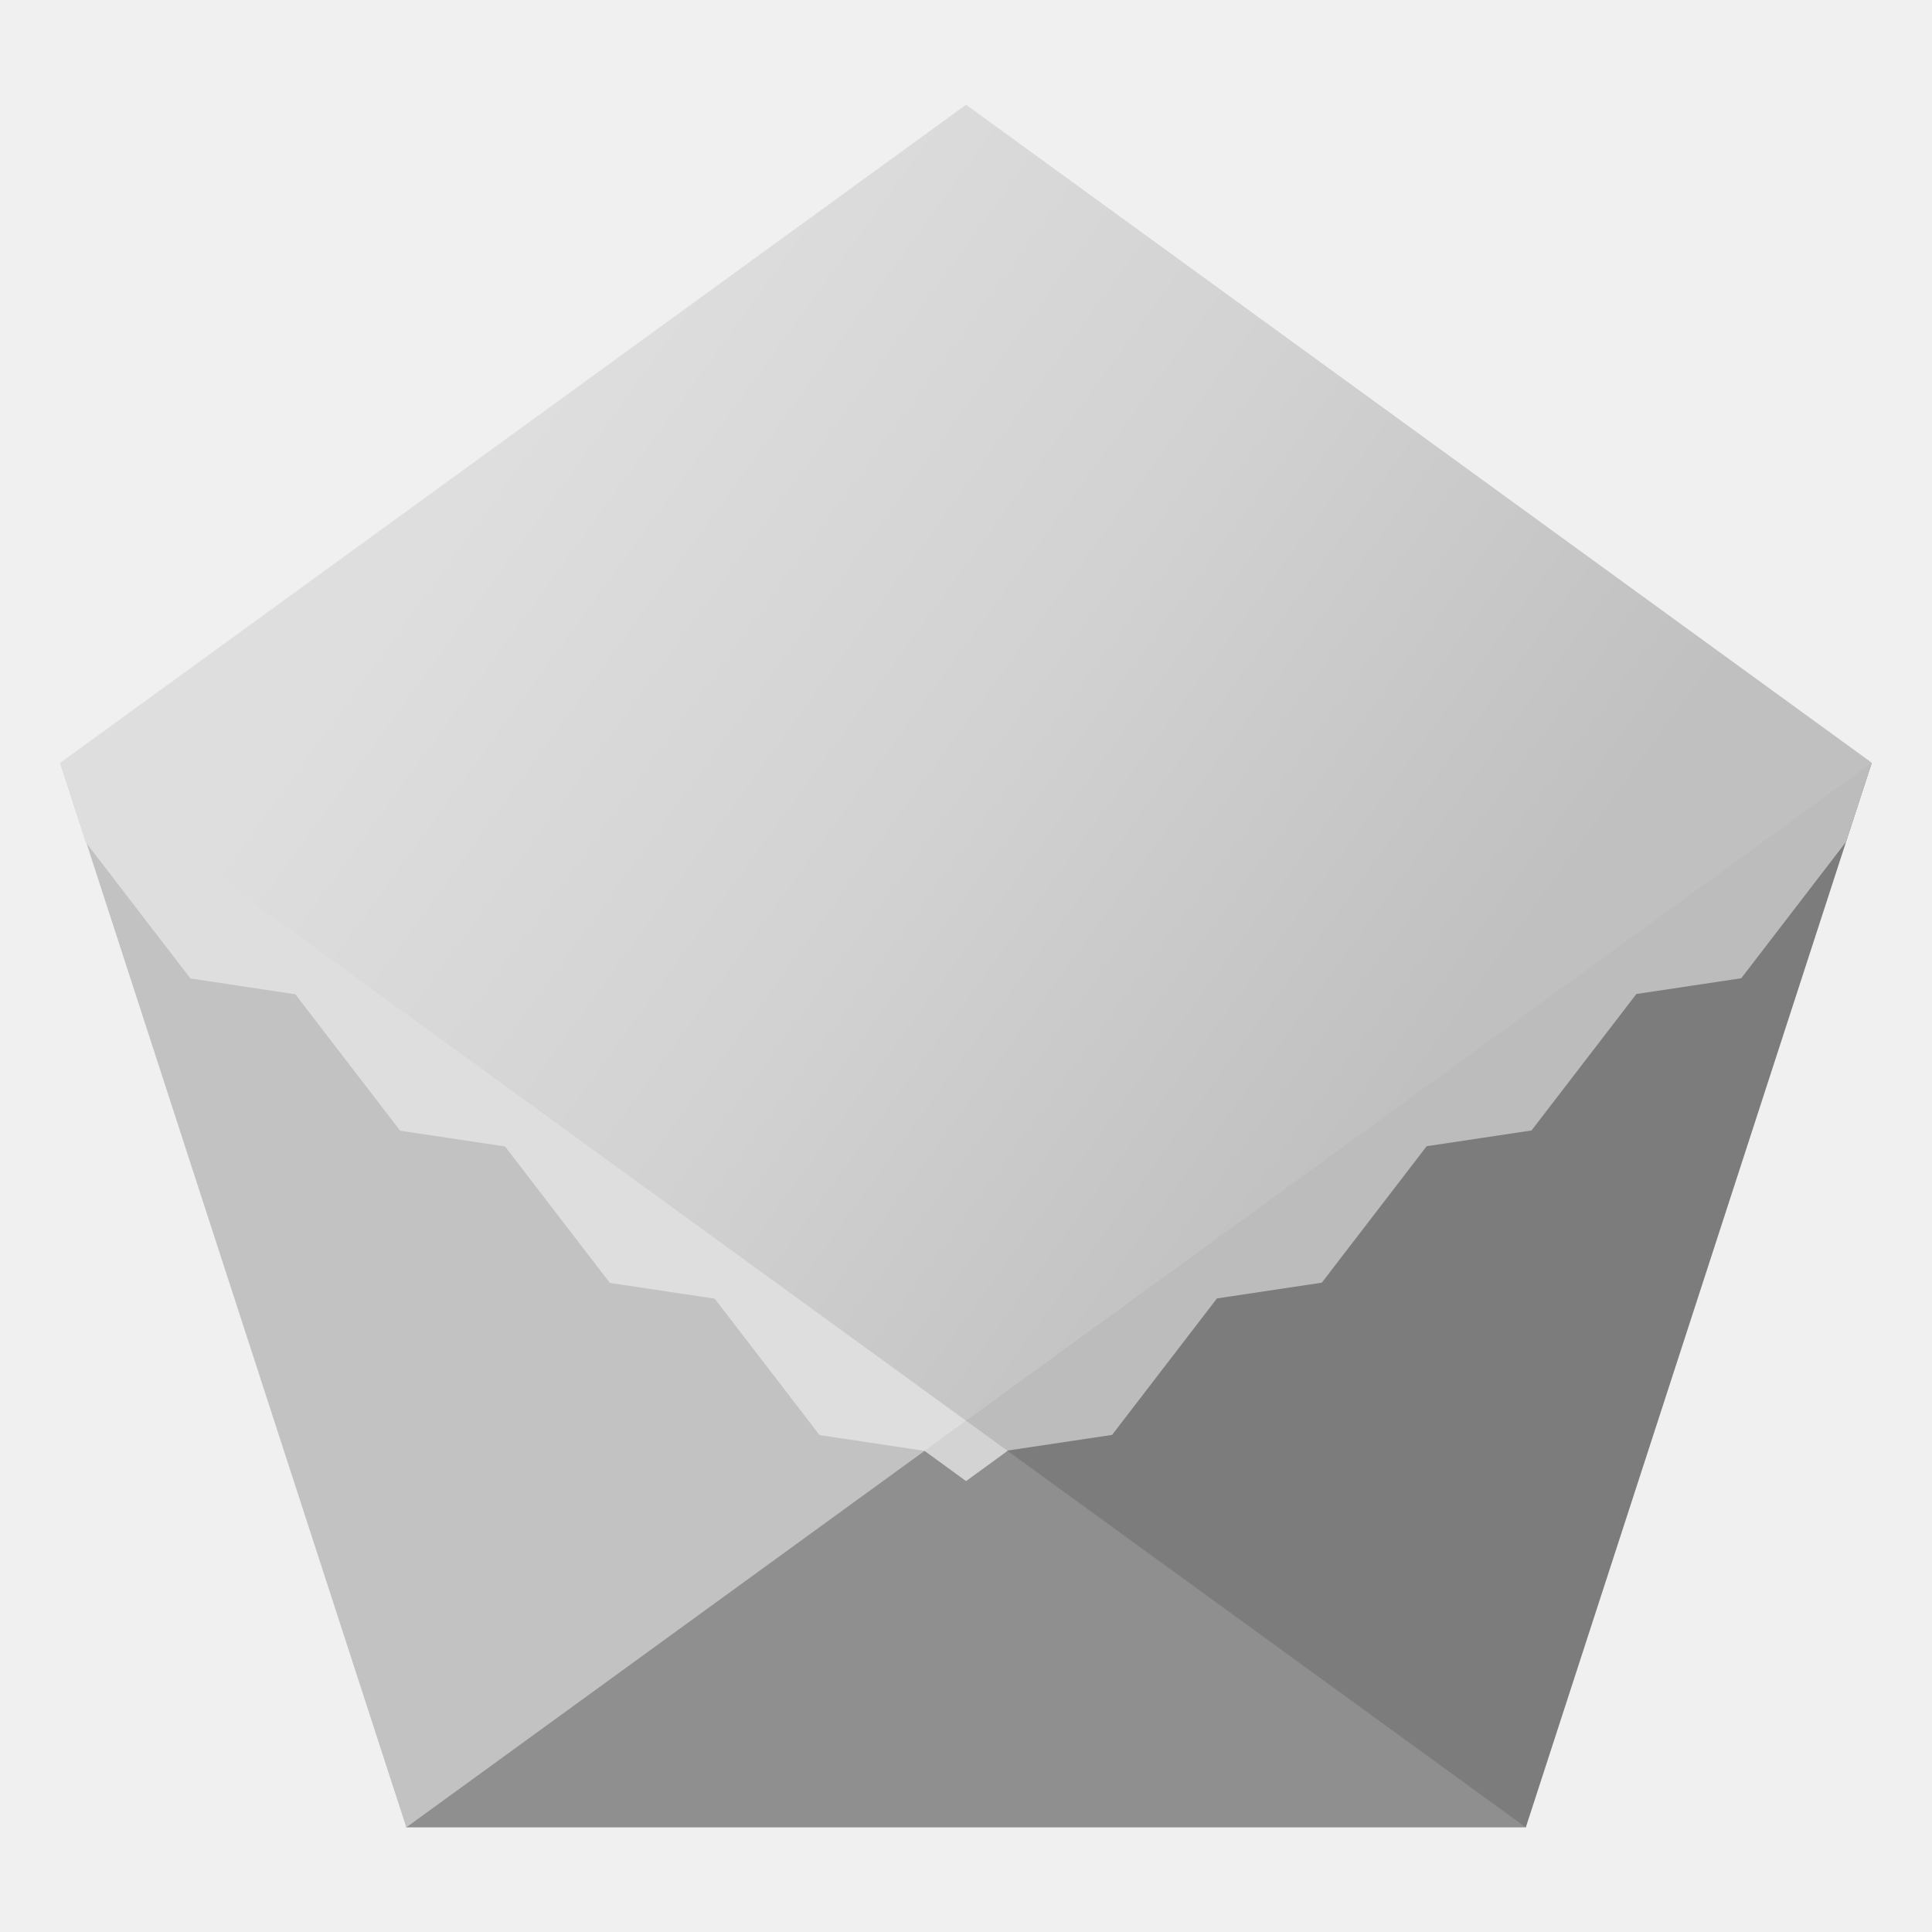
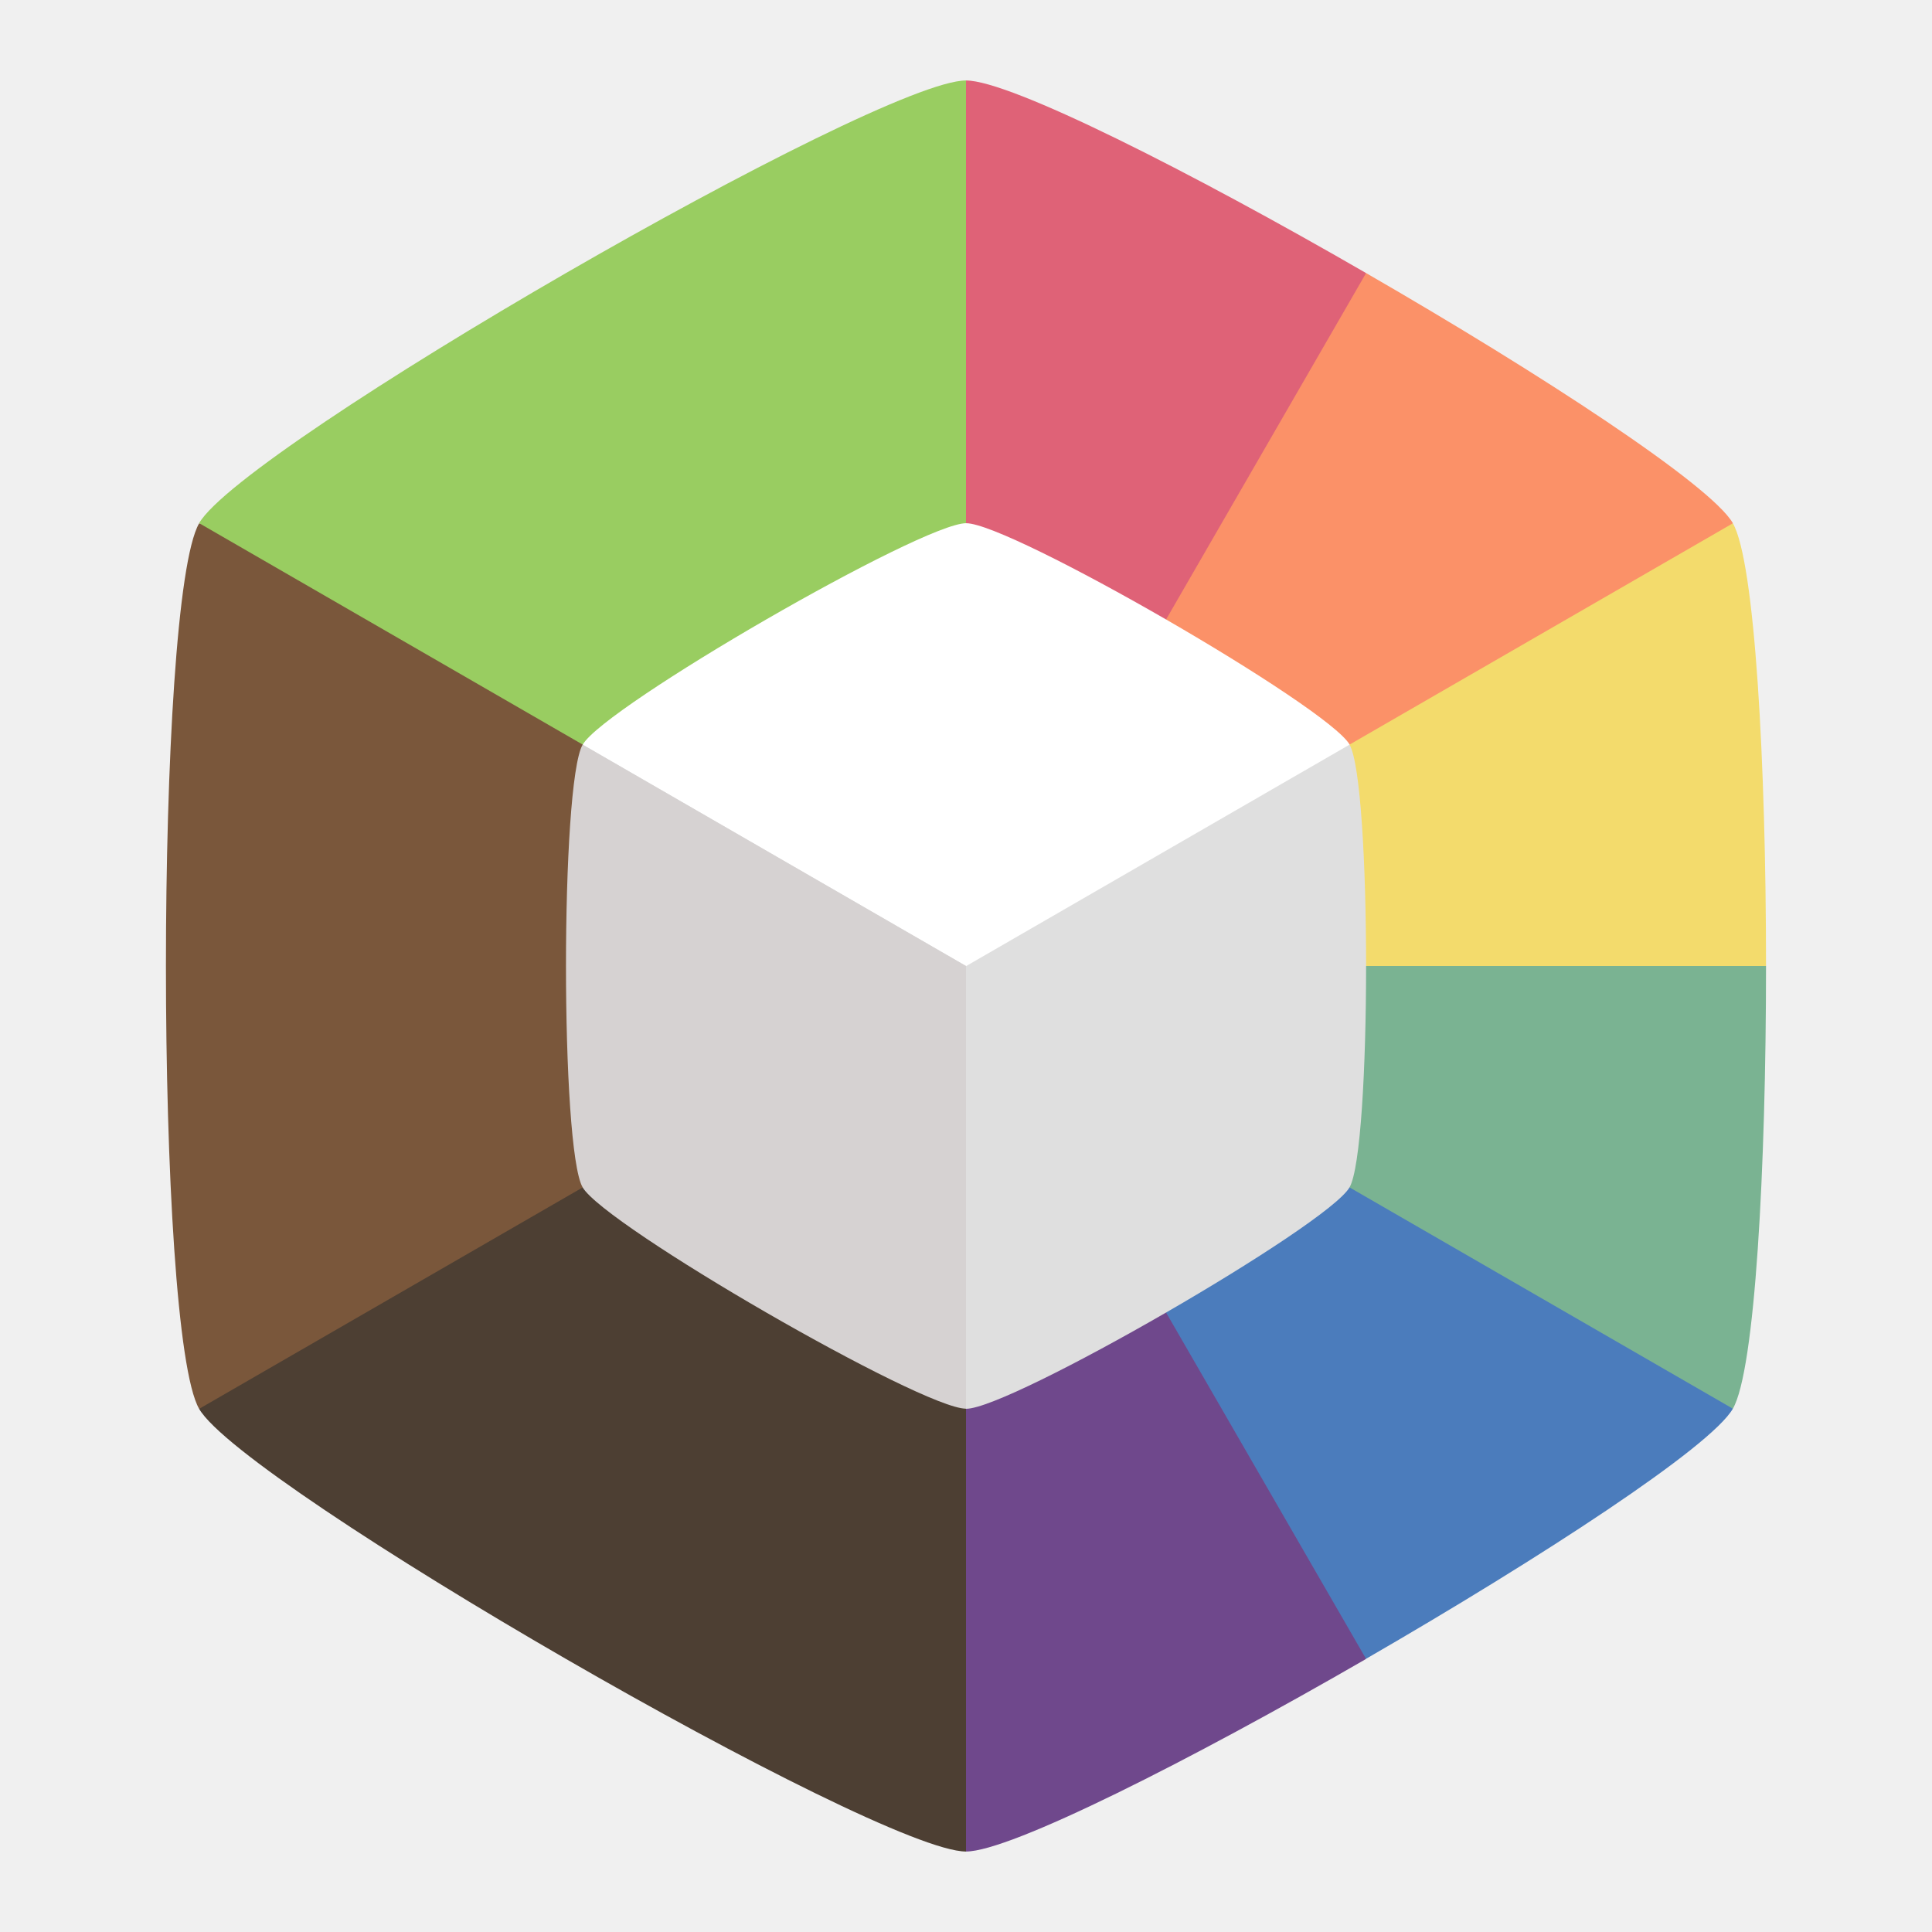
- <svg xmlns="http://www.w3.org/2000/svg" width="64" height="64" version="1.1" viewBox="0 0 16.933 16.933">
-   <defs>
-     <linearGradient id="linearGradient84726" x1="4.498" x2="12.435" y1="3.801" y2="9.568" gradientUnits="userSpaceOnUse">
-       <stop stop-color="#dedede" offset="0" />
-       <stop stop-color="#d2d2d2" offset=".5" />
-       <stop stop-color="#c0c0c0" offset="1" />
-     </linearGradient>
-   </defs>
-   <g>
-     <path d="m3.561 16.016s0-3.564 4.906-3.564c4.907 0 4.906 3.564 4.906 3.564z" fill="#8f8f8f" />
-     <path d="m8.467 12.452-4.906 3.564-3.032-9.331z" fill="#c2c2c2" />
-     <path d="m8.467 12.452 7.938-5.767-3.032 9.331z" fill="#7c7c7c" />
-     <path d="m8.831 12.716-0.364 0.265-0.364-0.265c0-0.265 0.364-0.265 0.364-0.265s0.364 0 0.364 0.265z" fill="#d3d3d3" />
-     <path d="m8.467 12.452s-2e-7 -5.767 7.938-5.767l-0.225 0.693-0.919 1.196-0.919 0.138-0.919 1.196-0.919 0.138-0.919 1.196-0.919 0.138-0.919 1.196-0.919 0.138z" fill="#bcbcbc" />
-     <path d="m8.102 12.716-0.919-0.138-0.919-1.196-0.919-0.138-0.919-1.196-0.919-0.138-0.919-1.196-0.919-0.138-0.919-1.196-0.225-0.693c7.938 1e-7 7.938 5.767 7.938 5.767z" fill="#dedede" />
-     <path d="m0.529 6.685 7.938 5.767 7.938-5.767-7.938-5.767z" fill="url(#linearGradient84726)" />
+ <svg xmlns="http://www.w3.org/2000/svg" width="48" height="48" version="1.1" viewBox="0 0 12.7 12.7">
+   <g stroke-width=".265">
+     <path d="m6.35 6.35" fill="#99cd61" />
+     <path d="m6.35 0.529-2.521 4.366 2.521 1.455 2.52-1.455 0.11-3.1c-1.151-0.665-2.339-1.266-2.63-1.266z" fill="#df6277" />
+     <path d="m8.98 1.795-2.63 4.555 2.52 1.455 2.521-4.366c-0.146-0.252-1.26-0.98-2.411-1.644z" fill="#fb9168" />
+     <path d="m11.391 3.44-5.041 2.91 2.52 1.455 2.739-1.455c0-1.329-0.073-2.658-0.218-2.91z" fill="#f3db6c" />
+     <path d="m6.35 6.35v2.91h5.041c0.146-0.252 0.218-1.581 0.218-2.91h-5.259z" fill="#7ab392" />
+     <path d="m6.35 6.35v2.91l2.63 1.644c1.151-0.665 2.266-1.392 2.411-1.644l-5.041-2.91z" fill="#4b7cbc" />
+     <path d="m6.35 6.35-2.521 1.455 2.521 4.366c0.291 0 1.479-0.601 2.63-1.266l-2.63-4.555z" fill="#6f488c" />
+     <path d="m3.829 4.895-2.52 4.366c0.291 0.504 4.459 2.91 5.041 2.91v-5.821l-2.521-1.455z" fill="#4d3f33" />
+     <path d="m1.309 3.44c-0.291 0.504-0.291 5.317 0 5.821l5.041-2.91v-2.91h-5.041z" fill="#7a573b" />
+     <path d="m6.35 0.529c-0.582-2e-8 -4.75 2.406-5.041 2.91l5.041 2.91v-5.821z" fill="#99cd61" />
  </g>
-   <path d="m0.754 7.377-0.225-0.693 7.938 5.767 7.938-5.767-0.225 0.693-7.712 5.603z" fill-opacity="0" />
+   <g transform="matrix(.88 0 0 .88 -10.906 -1.2421)">
+     <g transform="translate(13.26 2.2776)">
+       <path transform="matrix(.96975 0 0 .96975 .1921 .1921)" d="m6.35 2.939c-0.341 0-2.783 1.41-2.953 1.705l2.953 5.116 2.954-5.116c-0.171-0.295-2.613-1.705-2.954-1.705z" fill="#fff" stroke-width=".265" />
+     </g>
+     <path d="m16.746 6.974 2.864 4.961c0.331 0 2.699-1.367 2.864-1.654 0.165-0.286 0.165-3.021 0-3.307l-2.864 1.654z" fill="#dfdfdf" stroke-width=".265" />
+   </g>
+   <path d="m3.83 4.895c-0.146 0.252-0.146 2.658 0 2.91 0.146 0.252 2.229 1.455 2.52 1.455v-2.91z" fill="#d6d2d2" stroke-width=".265" />
</svg>
